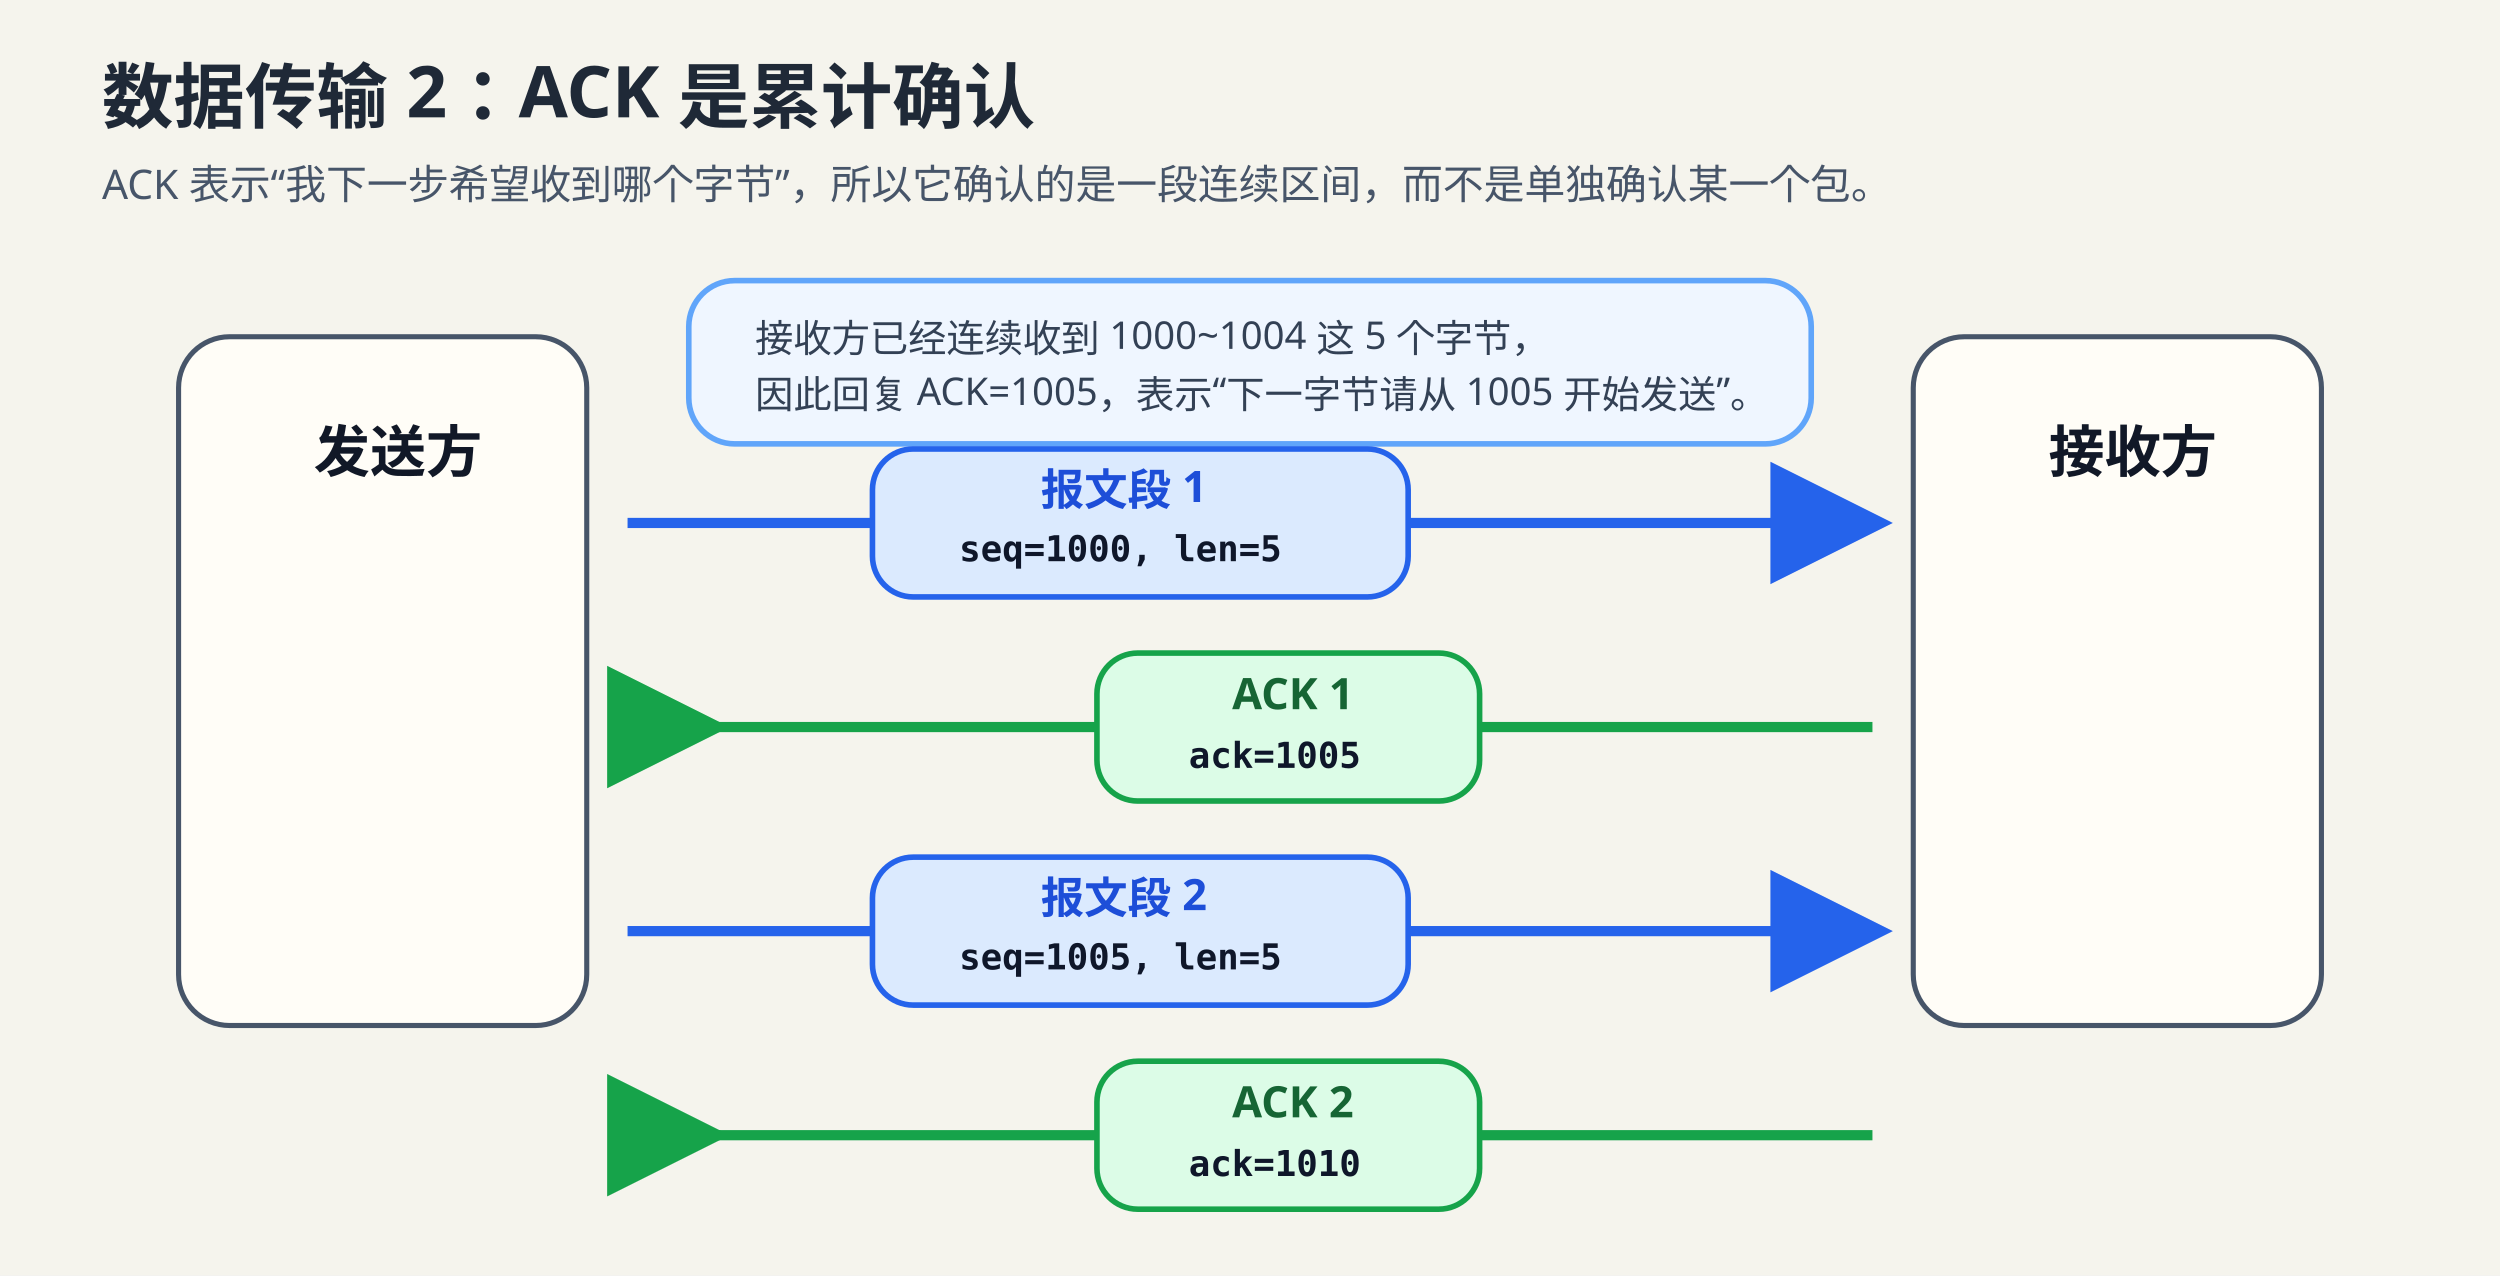
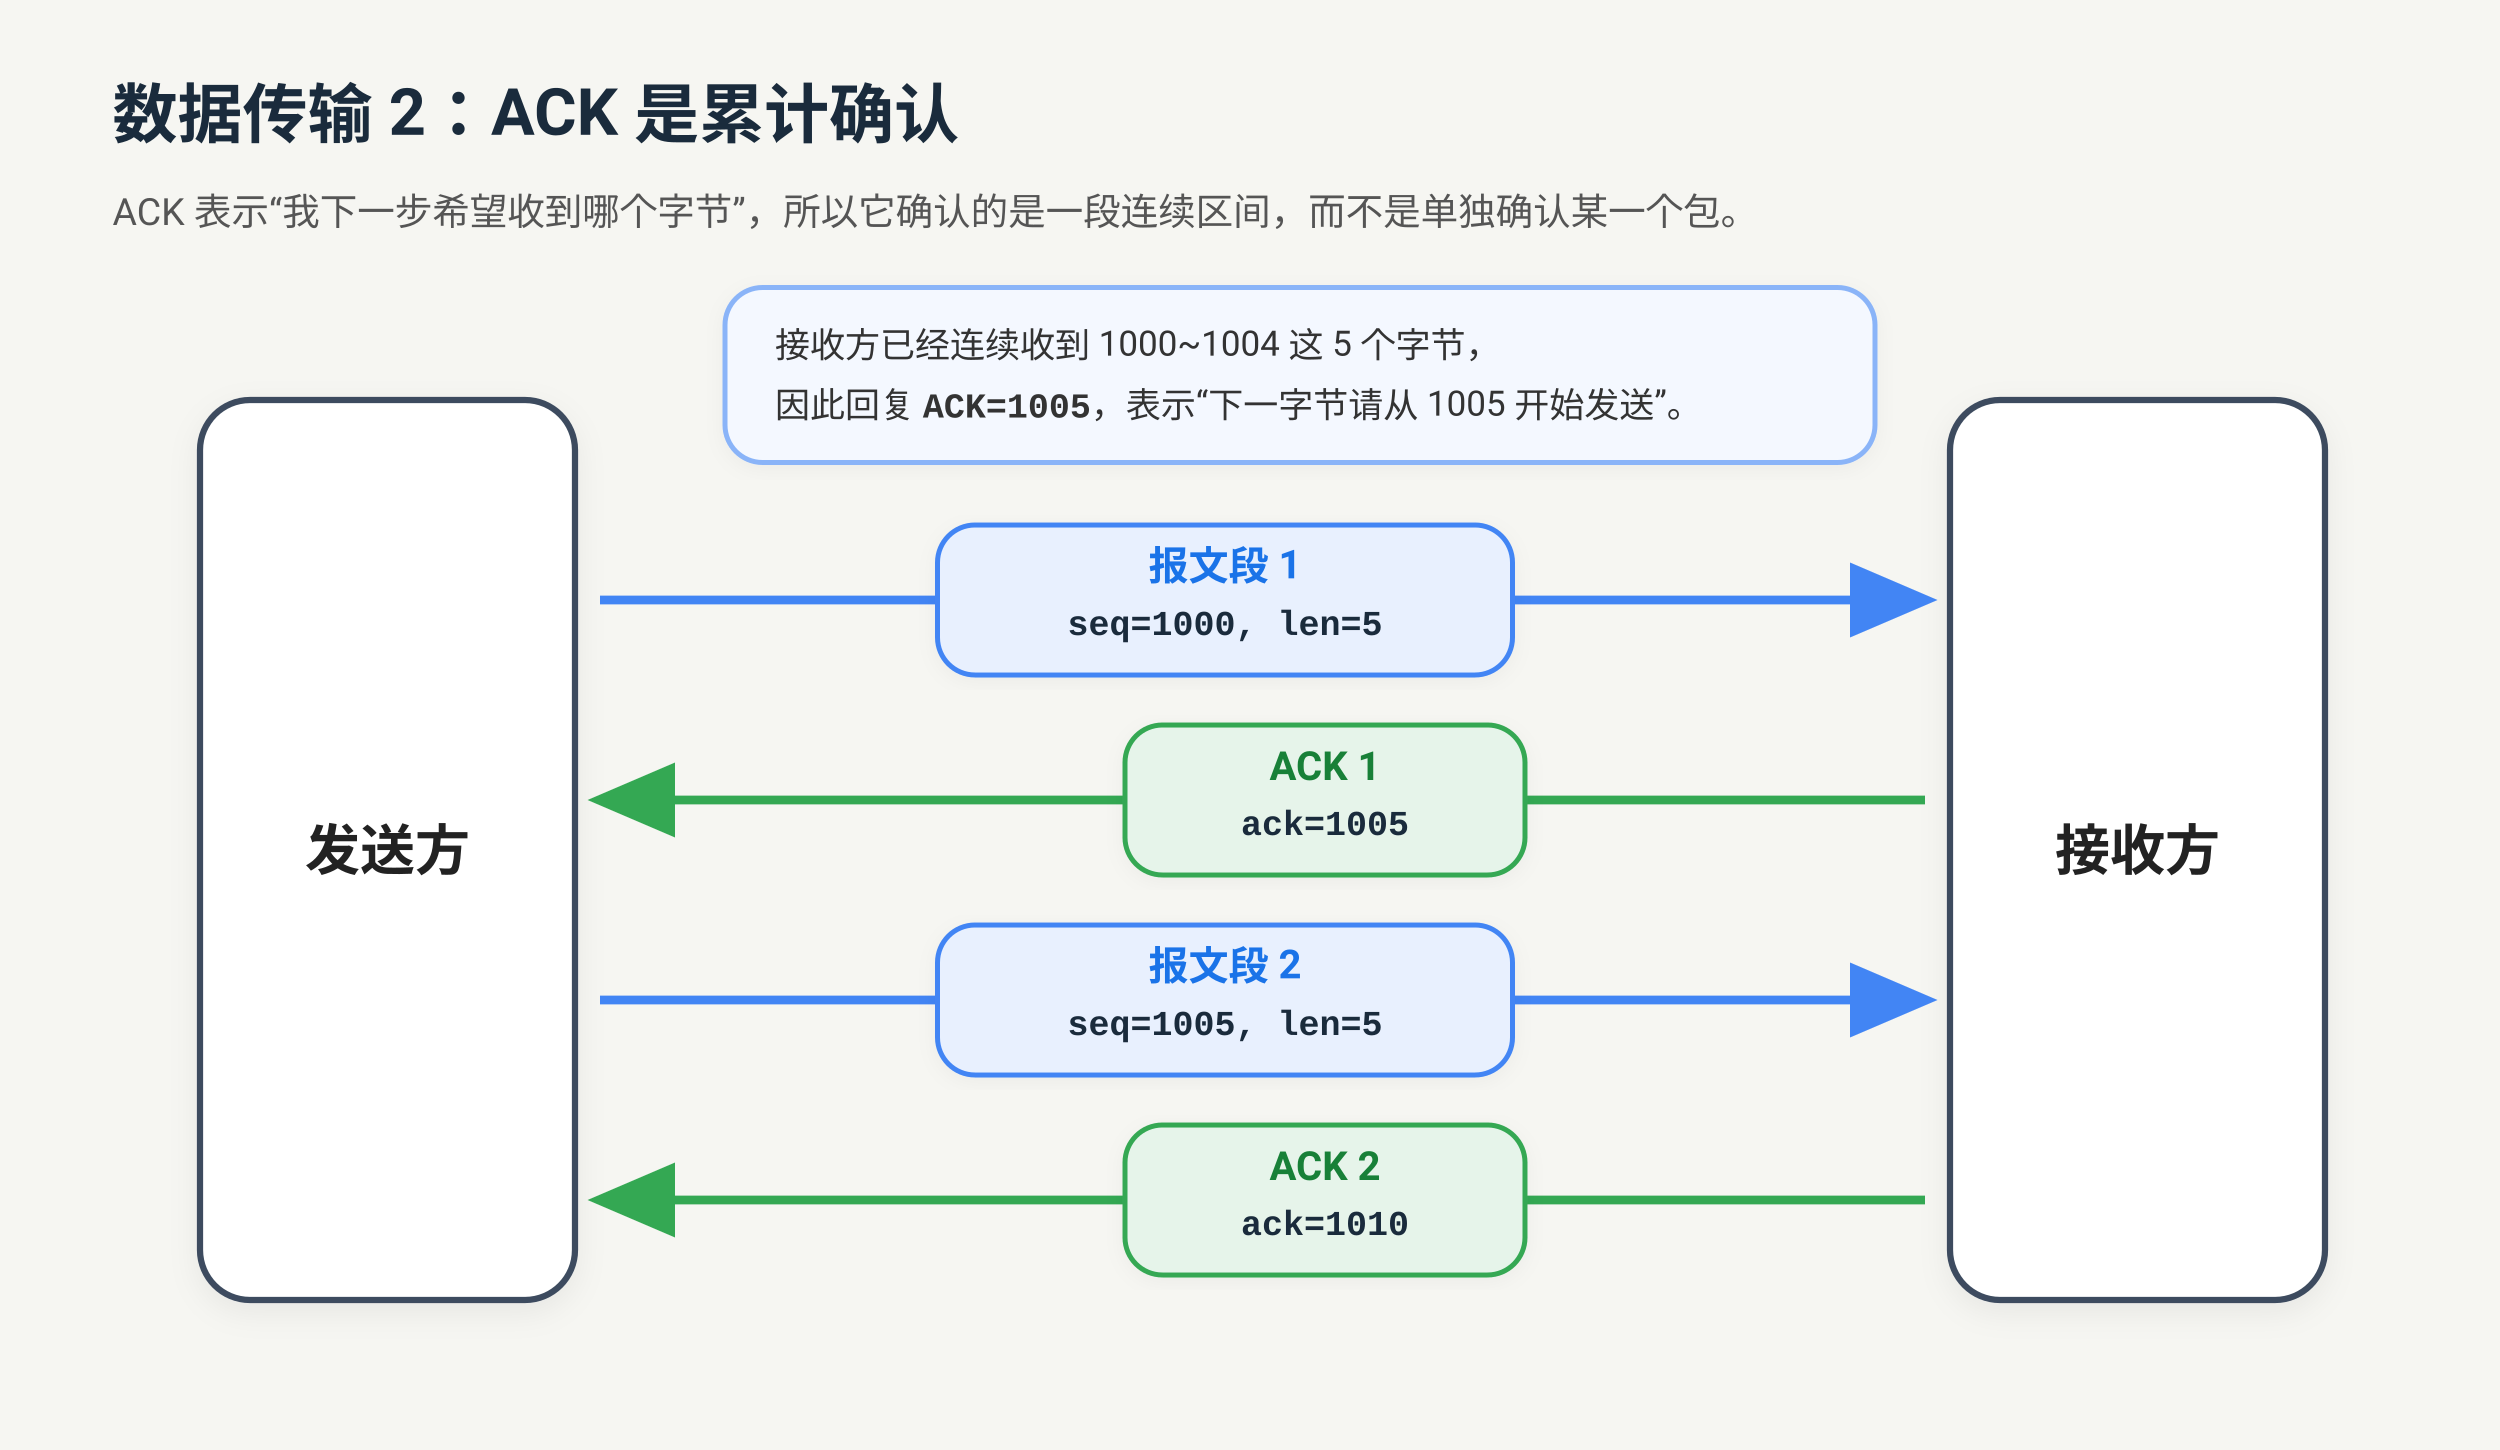
- <svg xmlns="http://www.w3.org/2000/svg" width="980" height="500" viewBox="0 0 980 500">
+ <svg xmlns="http://www.w3.org/2000/svg" viewBox="0 0 1000 580" width="100%" height="100%">
  <defs>
-     <style>
-       .title { font: 700 28px 'Microsoft YaHei', 'PingFang SC', sans-serif; fill: #1f2937; }
-       .subtitle { font: 500 16px 'Microsoft YaHei', 'PingFang SC', sans-serif; fill: #475569; }
-       .host { font: 700 22px 'Microsoft YaHei', 'PingFang SC', sans-serif; fill: #111827; }
-       .label { font: 700 17px 'Microsoft YaHei', 'PingFang SC', sans-serif; fill: #1d4ed8; }
-       .ack-label { font: 700 17px 'Microsoft YaHei', 'PingFang SC', sans-serif; fill: #166534; }
-       .text { font: 500 15px 'Microsoft YaHei', 'PingFang SC', sans-serif; fill: #334155; }
-       .mono { font: 700 14px 'Consolas', monospace; fill: #0f172a; }
-       .box { fill: #fffdf7; stroke: #475569; stroke-width: 2; rx: 20; }
-       .seg { fill: #dbeafe; stroke: #2563eb; stroke-width: 2.2; rx: 16; }
-       .ack { fill: #dcfce7; stroke: #16a34a; stroke-width: 2.2; rx: 16; }
-       .note { fill: #eff6ff; stroke: #60a5fa; stroke-width: 2.2; rx: 18; }
-       .send-line { stroke: #2563eb; stroke-width: 4; fill: none; marker-end: url(#arrow-send); }
-       .ack-line { stroke: #16a34a; stroke-width: 4; fill: none; marker-end: url(#arrow-ack); }
-     </style>
-     <marker id="arrow-send" markerWidth="12" markerHeight="12" refX="10" refY="6" orient="auto">
-       <path d="M 0 0 L 12 6 L 0 12 z" fill="#2563eb" />
-     </marker>
-     <marker id="arrow-ack" markerWidth="12" markerHeight="12" refX="10" refY="6" orient="auto">
-       <path d="M 12 0 L 0 6 L 12 12 z" fill="#16a34a" />
-     </marker>
+     <filter id="shadow" x="-10%" y="-10%" width="120%" height="120%">
+       <feDropShadow dx="0" dy="4" stdDeviation="6" flood-color="#000000" flood-opacity="0.06" />
+     </filter>
+     <filter id="light-shadow" x="-10%" y="-10%" width="120%" height="120%">
+       <feDropShadow dx="0" dy="2" stdDeviation="4" flood-color="#000000" flood-opacity="0.04" />
+     </filter>
  </defs>
-   <rect width="980" height="500" fill="rgb(245, 244, 237)" />
-   <text x="40" y="48" class="title">数据传输 2：ACK 是累计确认</text>
-   <text x="40" y="78" class="subtitle">ACK 表示“我下一步希望收到哪个字节”，所以它确认的是一段连续区间，而不是单独确认某一个包。</text>
-   <path d="M 246 205 L 734 205" class="send-line" />
-   <path d="M 734 285 L 246 285" class="ack-line" />
-   <path d="M 246 365 L 734 365" class="send-line" />
-   <path d="M 734 445 L 246 445" class="ack-line" />
-   <rect x="70" y="132" width="160" height="270" class="box" />
-   <rect x="750" y="132" width="160" height="270" class="box" />
-   <text x="123" y="185" class="host">发送方</text>
-   <text x="803" y="185" class="host">接收方</text>
-   <rect x="270" y="110" width="440" height="64" class="note" />
-   <text x="296" y="138" class="text">接收方已经连续收到 1000~1004 这 5 个字节，</text>
-   <text x="296" y="160" class="text">因此回复 ACK=1005，表示“下一字节请从 1005 开始发送”。</text>
-   <rect x="342" y="176" width="210" height="58" class="seg" />
-   <text x="408" y="198" class="label">报文段 1</text>
-   <text x="376" y="220" class="mono">seq=1000, len=5</text>
-   <rect x="430" y="256" width="150" height="58" class="ack" />
-   <text x="483" y="278" class="ack-label">ACK 1</text>
-   <text x="466" y="301" class="mono">ack=1005</text>
-   <rect x="342" y="336" width="210" height="58" class="seg" />
-   <text x="408" y="358" class="label">报文段 2</text>
-   <text x="376" y="380" class="mono">seq=1005, len=5</text>
-   <rect x="430" y="416" width="150" height="58" class="ack" />
-   <text x="483" y="438" class="ack-label">ACK 2</text>
-   <text x="466" y="461" class="mono">ack=1010</text>
+   <style>
+     .bg { fill: #F6F6F2; }
+     .title { font-family: system-ui, -apple-system, "Segoe UI", Roboto, sans-serif; font-size: 26px; font-weight: bold; fill: #1A2B3C; }
+     .subtitle { font-family: system-ui, -apple-system, "Segoe UI", Roboto, sans-serif; font-size: 15px; fill: #555555; }
+     .node-box { fill: #FFFFFF; stroke: #3C4B5E; stroke-width: 2.5; filter: url(#shadow); }
+     .node-text { font-family: system-ui, -apple-system, "Segoe UI", Roboto, sans-serif; font-size: 22px; font-weight: bold; fill: #222222; text-anchor: middle; }
+     
+     .callout-box { fill: #F4F8FF; stroke: #8AB4F8; stroke-width: 2; filter: url(#light-shadow); }
+     .callout-text { font-family: system-ui, -apple-system, "Segoe UI", Roboto, sans-serif; font-size: 14px; fill: #333333; }
+     
+     .arrow-blue { stroke: #4285F4; stroke-width: 3.5; }
+     .arrow-head-blue { fill: #4285F4; }
+     .packet-blue { fill: #E8F0FE; stroke: #4285F4; stroke-width: 2; filter: url(#light-shadow); }
+     .text-blue-title { font-family: system-ui, -apple-system, "Segoe UI", Roboto, sans-serif; font-size: 16px; font-weight: bold; fill: #1A73E8; text-anchor: middle; }
+     
+     .arrow-green { stroke: #34A853; stroke-width: 3.5; }
+     .arrow-head-green { fill: #34A853; }
+     .packet-green { fill: #E6F4EA; stroke: #34A853; stroke-width: 2; filter: url(#light-shadow); }
+     .text-green-title { font-family: system-ui, -apple-system, "Segoe UI", Roboto, sans-serif; font-size: 16px; font-weight: bold; fill: #188038; text-anchor: middle; }
+     
+     .code-text { font-family: "Courier New", Courier, monospace; font-size: 14px; font-weight: bold; fill: #1A2B3C; text-anchor: middle; }
+   </style>
+   <rect class="bg" width="1000" height="580" />
+   <g transform="translate(45, 55)">
+     <text class="title" x="0" y="0">数据传输 2：ACK 是累计确认</text>
+     <text class="subtitle" x="0" y="35">ACK 表示“我下一步希望收到哪个字节”，所以它确认的是一段连续区间，而不是单独确认某一个包。</text>
+   </g>
+   <g transform="translate(290, 115)">
+     <rect class="callout-box" x="0" y="0" width="460" height="70" rx="15" ry="15" />
+     <text class="callout-text" x="20" y="28">接收方已经连续收到 1000~1004 这 5 个字节，</text>
+     <text class="callout-text" x="20" y="52">因此回复 <tspan font-family="'Courier New', Courier, monospace" font-weight="bold">ACK=1005</tspan>，表示“下一字节请从 1005 开始发送”。</text>
+   </g>
+   <g transform="translate(0, 160)">
+     <rect class="node-box" x="80" y="0" width="150" height="360" rx="20" ry="20" />
+     <text class="node-text" x="155" y="188">发送方</text>
+     <rect class="node-box" x="780" y="0" width="150" height="360" rx="20" ry="20" />
+     <text class="node-text" x="855" y="188">接收方</text>
+   </g>
+   <g transform="translate(0, 240)">
+     <line class="arrow-blue" x1="240" y1="0" x2="740" y2="0" />
+     <polygon class="arrow-head-blue" points="740,-15 775,0 740,15" />
+     <rect class="packet-blue" x="375" y="-30" width="230" height="60" rx="15" ry="15" />
+     <text class="text-blue-title" x="490" y="-8">报文段 1</text>
+     <text class="code-text" x="490" y="14">seq=1000, len=5</text>
+   </g>
+   <g transform="translate(0, 320)">
+     <line class="arrow-green" x1="770" y1="0" x2="270" y2="0" />
+     <polygon class="arrow-head-green" points="270,-15 235,0 270,15" />
+     <rect class="packet-green" x="450" y="-30" width="160" height="60" rx="15" ry="15" />
+     <text class="text-green-title" x="530" y="-8">ACK 1</text>
+     <text class="code-text" x="530" y="14">ack=1005</text>
+   </g>
+   <g transform="translate(0, 400)">
+     <line class="arrow-blue" x1="240" y1="0" x2="740" y2="0" />
+     <polygon class="arrow-head-blue" points="740,-15 775,0 740,15" />
+     <rect class="packet-blue" x="375" y="-30" width="230" height="60" rx="15" ry="15" />
+     <text class="text-blue-title" x="490" y="-8">报文段 2</text>
+     <text class="code-text" x="490" y="14">seq=1005, len=5</text>
+   </g>
+   <g transform="translate(0, 480)">
+     <line class="arrow-green" x1="770" y1="0" x2="270" y2="0" />
+     <polygon class="arrow-head-green" points="270,-15 235,0 270,15" />
+     <rect class="packet-green" x="450" y="-30" width="160" height="60" rx="15" ry="15" />
+     <text class="text-green-title" x="530" y="-8">ACK 2</text>
+     <text class="code-text" x="530" y="14">ack=1010</text>
+   </g>
</svg>
